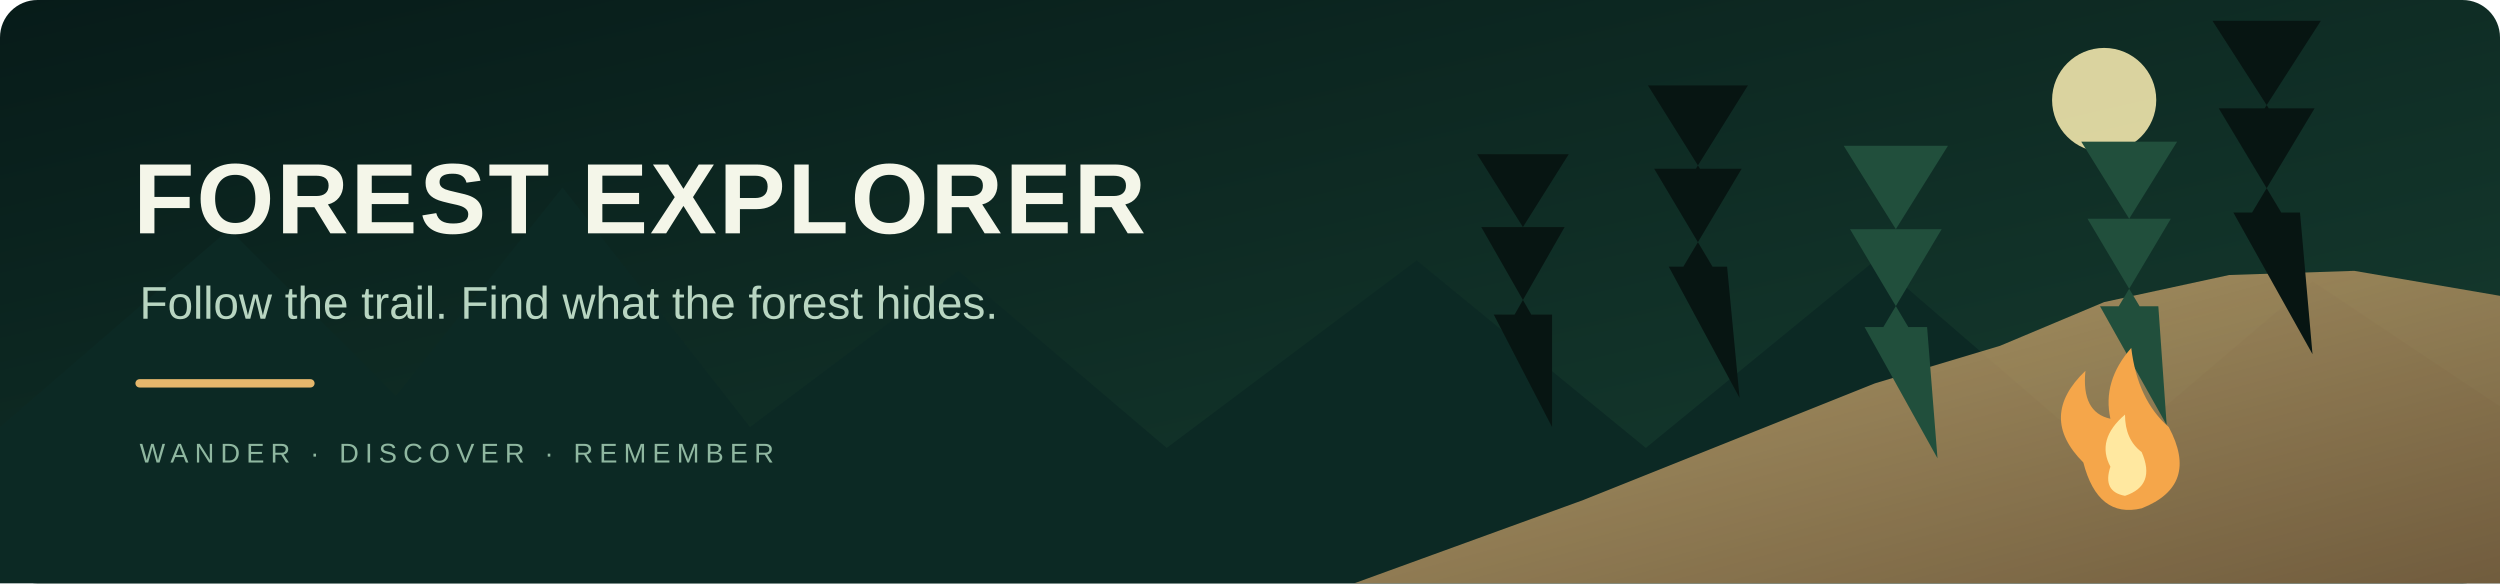
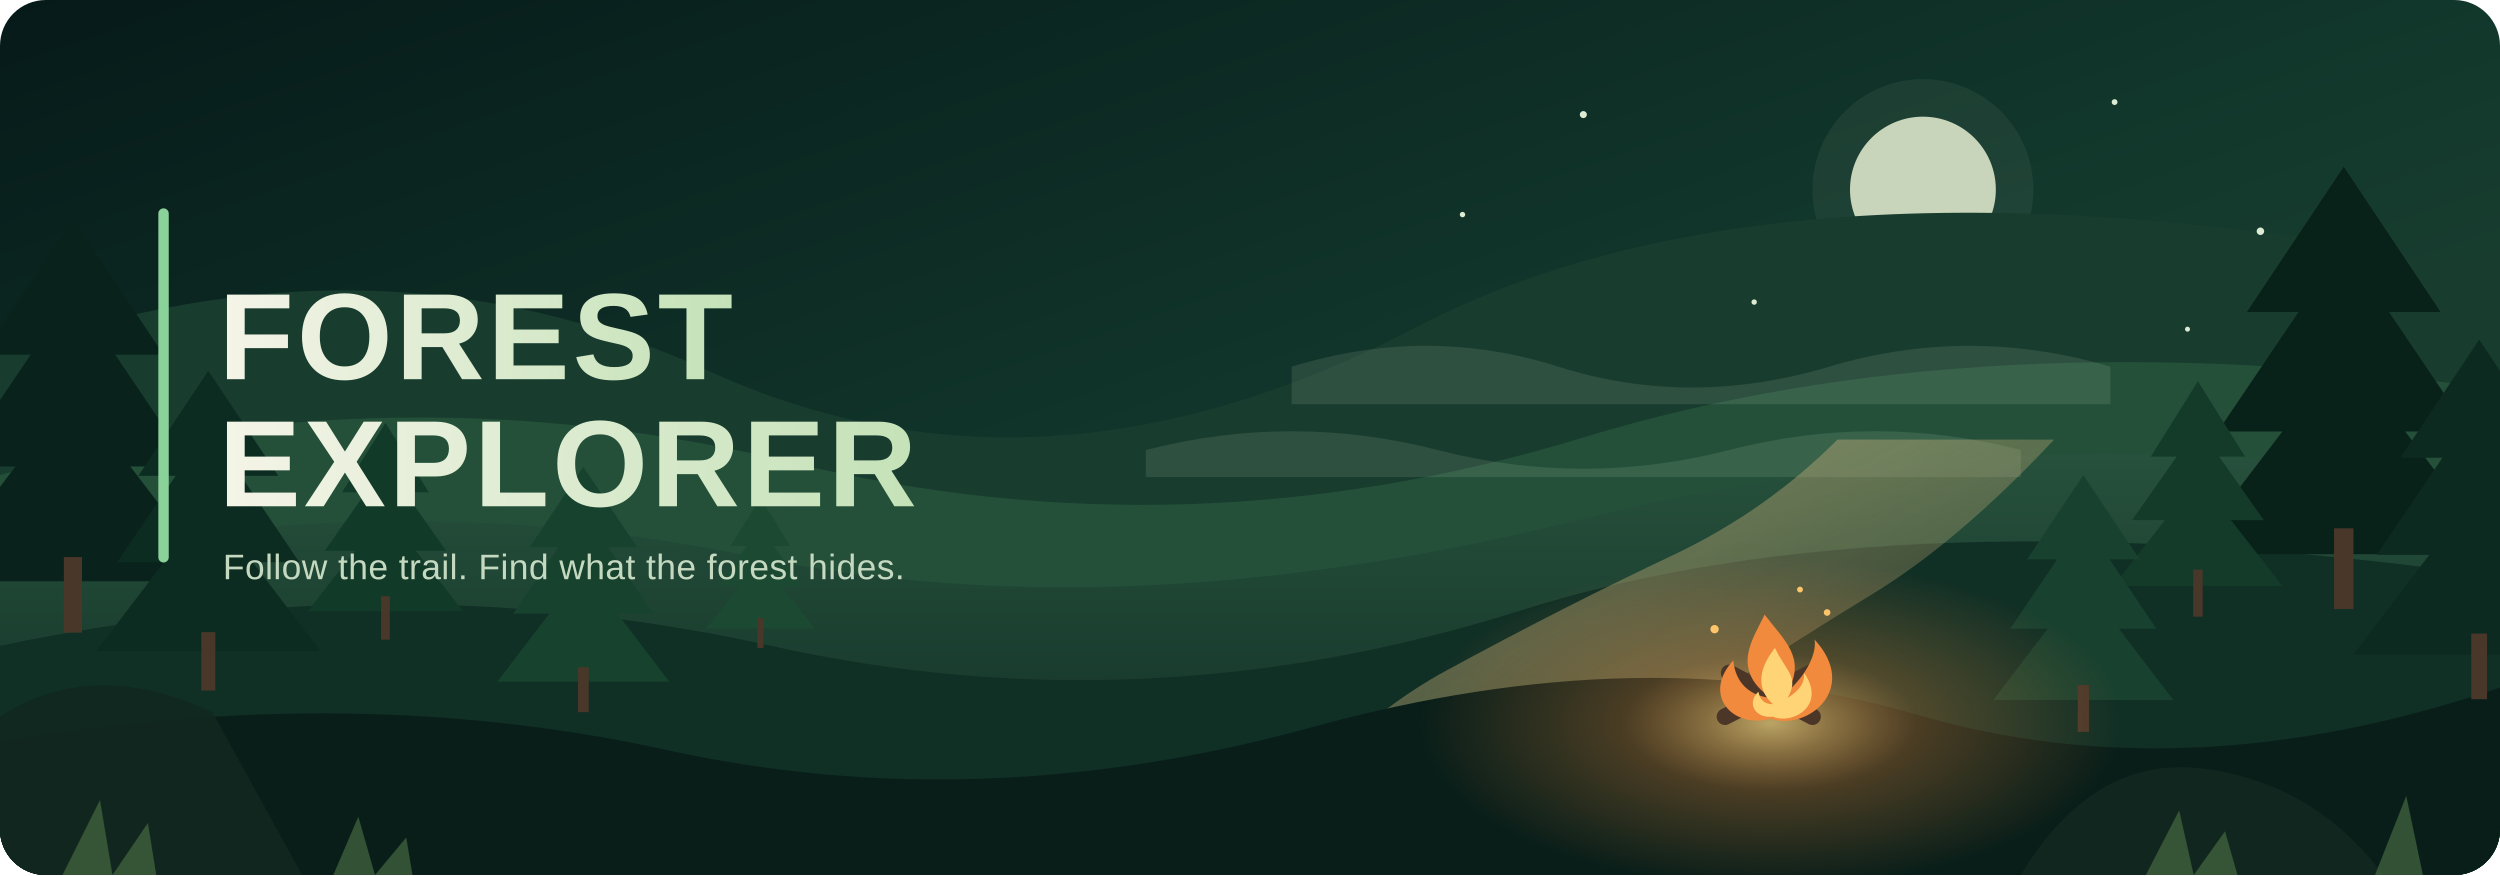
- <svg xmlns="http://www.w3.org/2000/svg" width="1200" height="280" viewBox="0 0 1200 280" role="img" aria-labelledby="title desc">
+ <svg xmlns="http://www.w3.org/2000/svg" width="1200" height="420" viewBox="0 0 1200 420" role="img" aria-labelledby="title desc">
  <defs>
-     <linearGradient id="bg" x1="0" y1="0" x2="1" y2="1">
-       <stop stop-color="#071b19" />
-       <stop offset="1" stop-color="#173f31" />
+     <linearGradient id="sky" x1="0" y1="0" x2="1" y2="1">
+       <stop offset="0" stop-color="#061a19" />
+       <stop offset=".52" stop-color="#12382c" />
+       <stop offset="1" stop-color="#284c38" />
+     </linearGradient>
+     <linearGradient id="hills" x1="0" y1="0" x2="0" y2="1">
+       <stop stop-color="#27513c" />
+       <stop offset="1" stop-color="#0d2a22" />
    </linearGradient>
    <linearGradient id="trail" x1="0" y1="0" x2="1" y2="1">
-       <stop stop-color="#d8b77a" />
-       <stop offset="1" stop-color="#8a6944" />
+       <stop stop-color="#d0b77e" stop-opacity=".7" />
+       <stop offset="1" stop-color="#b6a16e" stop-opacity=".06" />
    </linearGradient>
+     <radialGradient id="glow">
+       <stop stop-color="#ffd982" stop-opacity=".72" />
+       <stop offset=".42" stop-color="#f18b3e" stop-opacity=".28" />
+       <stop offset="1" stop-color="#f18b3e" stop-opacity="0" />
+     </radialGradient>
+     <linearGradient id="titleColor" x1="0" y1="0" x2="1" y2="0">
+       <stop stop-color="#f4f4e7" />
+       <stop offset="1" stop-color="#c4e2b8" />
+     </linearGradient>
+     <g id="pine">
+       <path d="M0 0-30 45h16L-39 82h20L-48 120H48L19 82h20L14 45h16Z" fill="currentColor" />
+       <path d="M-3 112h6v25h-6z" fill="#49382a" />
+     </g>
+     <g id="smallPine">
+       <path d="M0 0-20 32h11L-28 59h14L-36 87h72L14 59h14L9 32h11Z" fill="currentColor" />
+       <path d="M-2 80h4v20h-4z" fill="#49382a" />
+     </g>
+     <clipPath id="clip">
+       <rect width="1200" height="420" rx="22" />
+     </clipPath>
  </defs>
-   <rect width="1200" height="280" rx="18" fill="url(#bg)" />
-   <circle cx="1010" cy="48" r="25" fill="#f1e6ac" opacity=".9" />
-   <path d="M0 205 110 110 190 190 270 90 360 205 460 130 560 215 680 125 790 215 900 125 1010 220 1110 135 1200 195V280H0Z" fill="#0c2924" />
-   <path d="M650 280 760 240 835 210 900 184 960 166 1010 145 1070 132 1130 130 1200 142V280Z" fill="url(#trail)" opacity=".8" />
-   <g fill="#071512">
-     <path d="M745 205l-28-54h18l-24-42h20l-22-35 44 0-22 35h20l-24 42h18z" />
-     <path d="M835 191l-34-63h21l-28-47h22l-25-40 48 0-25 40h22l-28 47h21z" />
-     <path d="M1110 170l-38-68h23l-30-50h24l-27-42h52l-27 42h24l-30 50h23z" />
+   <g clip-path="url(#clip)">
+     <rect width="1200" height="420" fill="url(#sky)" />
+     <circle cx="923" cy="91" r="53" fill="#d8e8c8" opacity=".07" />
+     <circle cx="923" cy="91" r="35" fill="#e4edcf" opacity=".86" />
+     <path d="M0 170Q180 105 340 178T680 157T1200 130V420H0Z" fill="#183c2e" />
+     <path d="M0 228Q190 176 380 222T760 210T1200 187V420H0Z" fill="#24503a" />
+     <path d="M0 274Q180 230 360 267T760 249T1200 236V420H0Z" fill="url(#hills)" />
+     <path d="M0 310Q190 270 370 310T730 293T1200 277V420H0Z" fill="#102f25" />
+     <g fill="#dcebd3">
+       <circle cx="760" cy="55" r="1.7" class="star" />
+       <circle cx="1015" cy="49" r="1.4" class="star s2" />
+       <circle cx="1085" cy="111" r="1.8" class="star s3" />
+       <circle cx="702" cy="103" r="1.3" class="star s2" />
+       <circle cx="842" cy="145" r="1.3" class="star s3" />
+       <circle cx="1050" cy="158" r="1.2" class="star" />
+     </g>
+     <g fill="#d3e7c8" opacity=".12">
+       <path d="M620 176q65-20 128 0t130 0t135 0v18H620Z" class="mist" />
+       <path d="M550 216q70-18 140 0t140 0t140 0v13H550Z" class="mist mist2" />
+     </g>
+     <path d="M595 420q42-67 99-98t110-56q44-21 78-55h104q-46 49-87 74t-77 49q-42 29-62 86Z" fill="url(#trail)" opacity=".9" />
+     <path d="M0 356Q170 327 320 360T630 349T920 343T1200 330V420H0Z" fill="#091e19" />
+     <use href="#pine" x="35" y="105" transform="translate(35 105) scale(1.45) translate(-35 -105)" color="#09231c" />
+     <use href="#pine" x="100" y="178" transform="translate(100 178) scale(1.12) translate(-100 -178)" color="#0d2c21" />
+     <use href="#smallPine" x="185" y="203" transform="translate(185 203) scale(1.04) translate(-185 -203)" color="#123a29" />
+     <use href="#pine" x="280" y="224" transform="translate(280 224) scale(.86) translate(-280 -224)" color="#17422e" />
+     <use href="#smallPine" x="365" y="239" transform="translate(365 239) scale(.72) translate(-365 -239)" color="#1c4932" />
+     <use href="#pine" x="1125" y="80" transform="translate(1125 80) scale(1.55) translate(-1125 -80)" color="#082219" />
+     <use href="#pine" x="1190" y="163" transform="translate(1190 163) scale(1.26) translate(-1190 -163)" color="#0d2a20" />
+     <use href="#smallPine" x="1055" y="183" transform="translate(1055 183) scale(1.13) translate(-1055 -183)" color="#143a29" />
+     <use href="#pine" x="1000" y="228" transform="translate(1000 228) scale(.9) translate(-1000 -228)" color="#19412f" />
+     <ellipse cx="850" cy="347" rx="170" ry="79" fill="url(#glow)" class="fireGlow" />
+     <g transform="translate(850 330)">
+       <path d="M-22 14 21-8M-20-7 20 14" stroke="#4b3628" stroke-width="8" stroke-linecap="round" />
+       <g class="flame">
+         <path d="M0 5C-20-9-8-24-3-35C7-22 17-14 8 2C18-7 22-17 21-23C43 1 17 21 0 15C-19 20-33 3-18-13C-17-2-10 4 0 5Z" fill="#f18a3c" />
+         <path d="M1 8C-10-2-2-14 2-19C7-8 14-5 8 5C16 0 16-4 16-7C27 9 10 18 1 14C-7 15-12 8-6 2C-5 7-2 8 1 8Z" fill="#ffd477" />
+       </g>
+       <g class="embers" fill="#ffc56a">
+         <circle cx="-27" cy="-28" r="2" />
+         <circle cx="27" cy="-36" r="1.6" />
+         <circle cx="14" cy="-47" r="1.4" />
+       </g>
+     </g>
+     <g fill="#10271e" opacity=".92">
+       <path d="M0 420 0 344Q45 315 102 342L145 420Z" />
+       <path d="M970 420q35-58 88-51t86 51Z" />
+     </g>
+     <g fill="#496d43" opacity=".65">
+       <path d="M30 420l18-36 6 36 17-25 4 25M160 420l12-28 8 28 15-18 3 18M1030 420l16-31 7 31 15-21 6 21M1140 420l15-38 8 38" />
+     </g>
+     <g transform="translate(76 100)">
+       <rect width="5" height="170" rx="2.5" fill="#8bd19a" />
+       <text x="29" y="82" fill="url(#titleColor)" font-family="Arial, Helvetica, sans-serif" font-size="59" font-weight="800" letter-spacing="1.5">FOREST</text>
+       <text x="29" y="143" fill="url(#titleColor)" font-family="Arial, Helvetica, sans-serif" font-size="59" font-weight="800" letter-spacing="1.5">EXPLORER</text>
+       <text x="31" y="178" fill="#c4d9c0" font-family="Arial, Helvetica, sans-serif" font-size="17" font-weight="500" letter-spacing=".2">Follow the trail. Find what the forest hides.</text>
+     </g>
  </g>
-   <g fill="#214f3c">
-     <path d="M930 220l-35-63h21l-28-47h22l-25-40h50l-25 40h22l-28 47h21z" />
-     <path d="M1040 204l-32-57h19l-25-42h20l-23-37h46l-23 37h20l-25 42h19z" />
-   </g>
-   <g transform="translate(1000 174)">
-     <path d="M0 48q-22-22 1-44q-2 20 12 23q-4-18 10-34q3 25 18 38q15 28-13 39Q7 75 0 48Z" fill="#f5a64a" />
-     <path d="M13 50q-7-13 7-25q0 12 8 18q7 16-8 21q-11-2-7-14Z" fill="#ffe8a0" />
-   </g>
-   <text x="64" y="112" fill="#f4f6e9" font-family="Arial,Helvetica,sans-serif" font-size="48" font-weight="700" letter-spacing="1">FOREST EXPLORER</text>
-   <text x="67" y="153" fill="#b8d5c1" font-family="Arial,Helvetica,sans-serif" font-size="22">Follow the trail. Find what the forest hides.</text>
-   <path d="M67 184h82" stroke="#e6b76c" stroke-width="4" stroke-linecap="round" />
-   <text x="67" y="222" fill="#8fb7a0" font-family="Arial,Helvetica,sans-serif" font-size="13" letter-spacing="3">WANDER  ·  DISCOVER  ·  REMEMBER</text>
+   <style>
+     .fireGlow { transform-origin: 850px 347px; animation: glow 3.1s ease-in-out infinite; }
+     .flame { transform-origin: 850px 330px; animation: flicker 1.25s ease-in-out infinite alternate; }
+     .embers { animation: emberLift 2.8s ease-in-out infinite; }
+     .mist { animation: drift 16s ease-in-out infinite alternate; }
+     .mist2 { animation: drift 21s ease-in-out infinite alternate-reverse; }
+     .star { animation: twinkle 3.8s ease-in-out infinite; }
+     .s2 { animation-delay: -1.7s; }
+     .s3 { animation-delay: -2.6s; }
+     @keyframes glow { 0%,100% { opacity:.78; transform:scale(.96); } 50% { opacity:1; transform:scale(1.05); } }
+     @keyframes flicker { 0% { transform:scale(.96,1.02) rotate(-1deg); } 100% { transform:scale(1.04,.96) rotate(1deg); } }
+     @keyframes emberLift { 0%,100% { opacity:.45; transform:translateY(0); } 60% { opacity:1; transform:translateY(-8px); } }
+     @keyframes drift { from { transform:translateX(-12px); opacity:.6; } to { transform:translateX(14px); opacity:1; } }
+     @keyframes twinkle { 0%,100% { opacity:.35; } 50% { opacity:1; } }
+     @media (prefers-reduced-motion: reduce) {
+       .fireGlow,.flame,.embers,.mist,.mist2,.star { animation:none; }
+     }
+   </style>
</svg>
